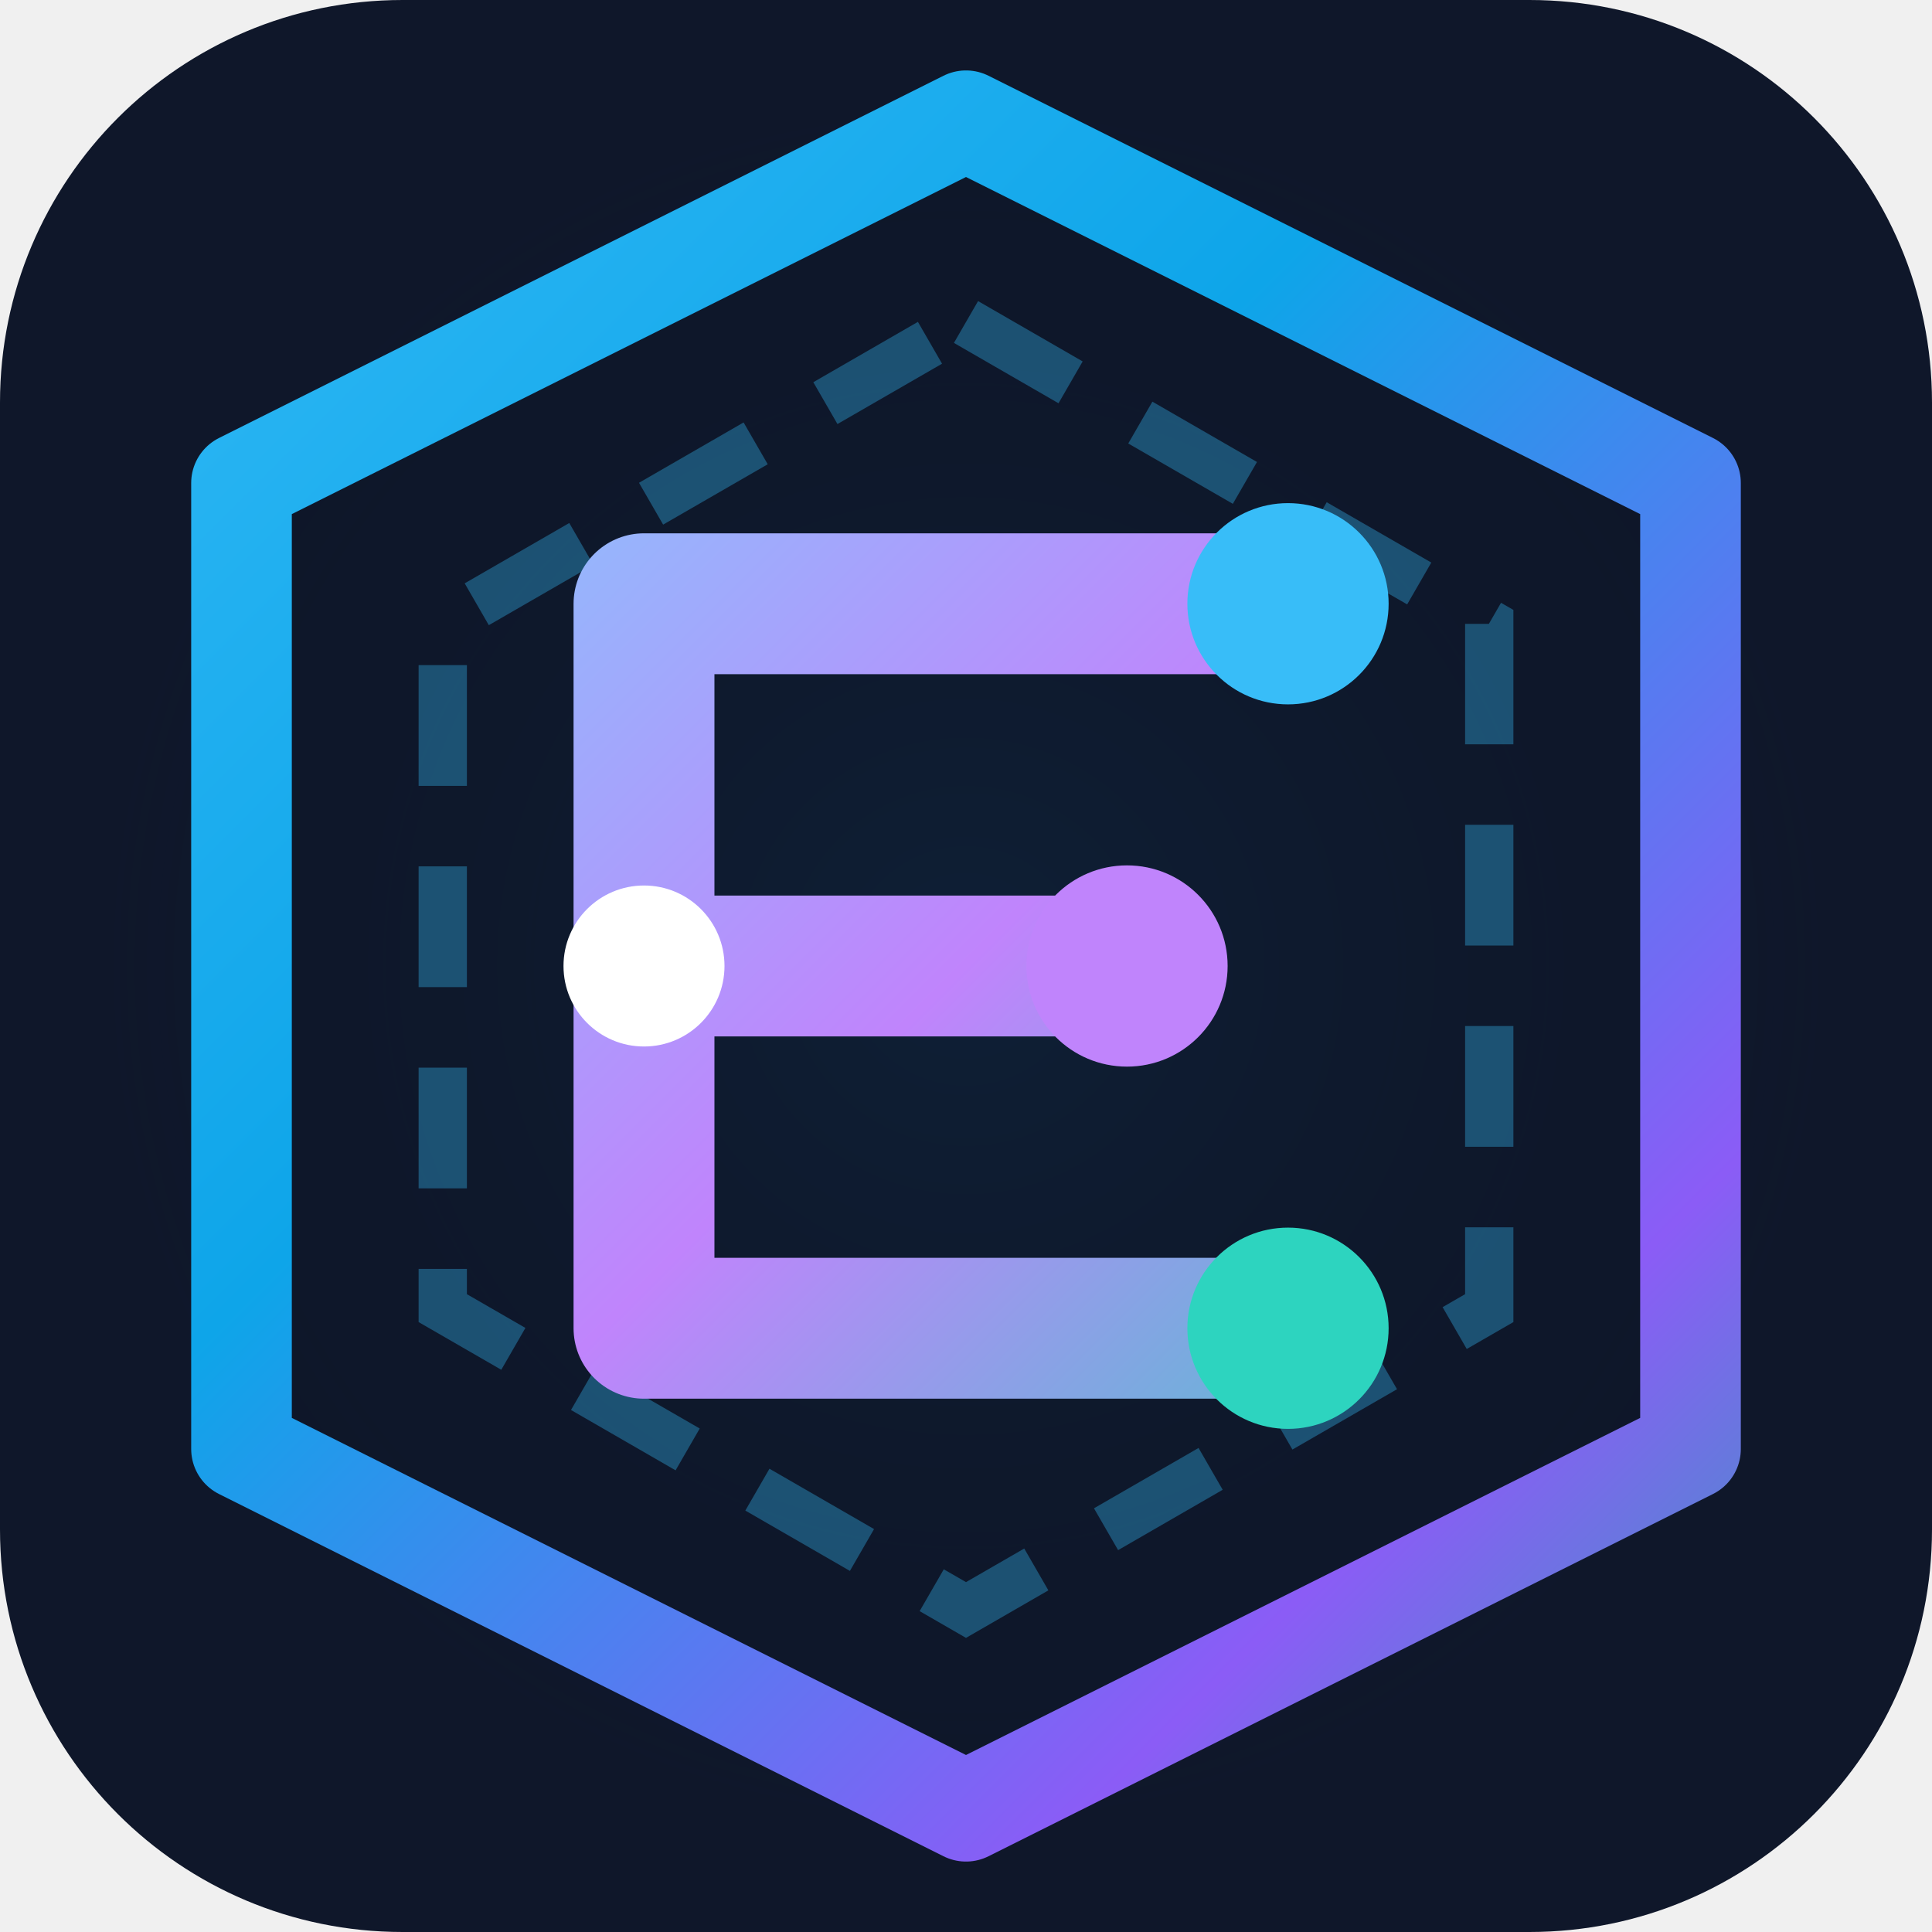
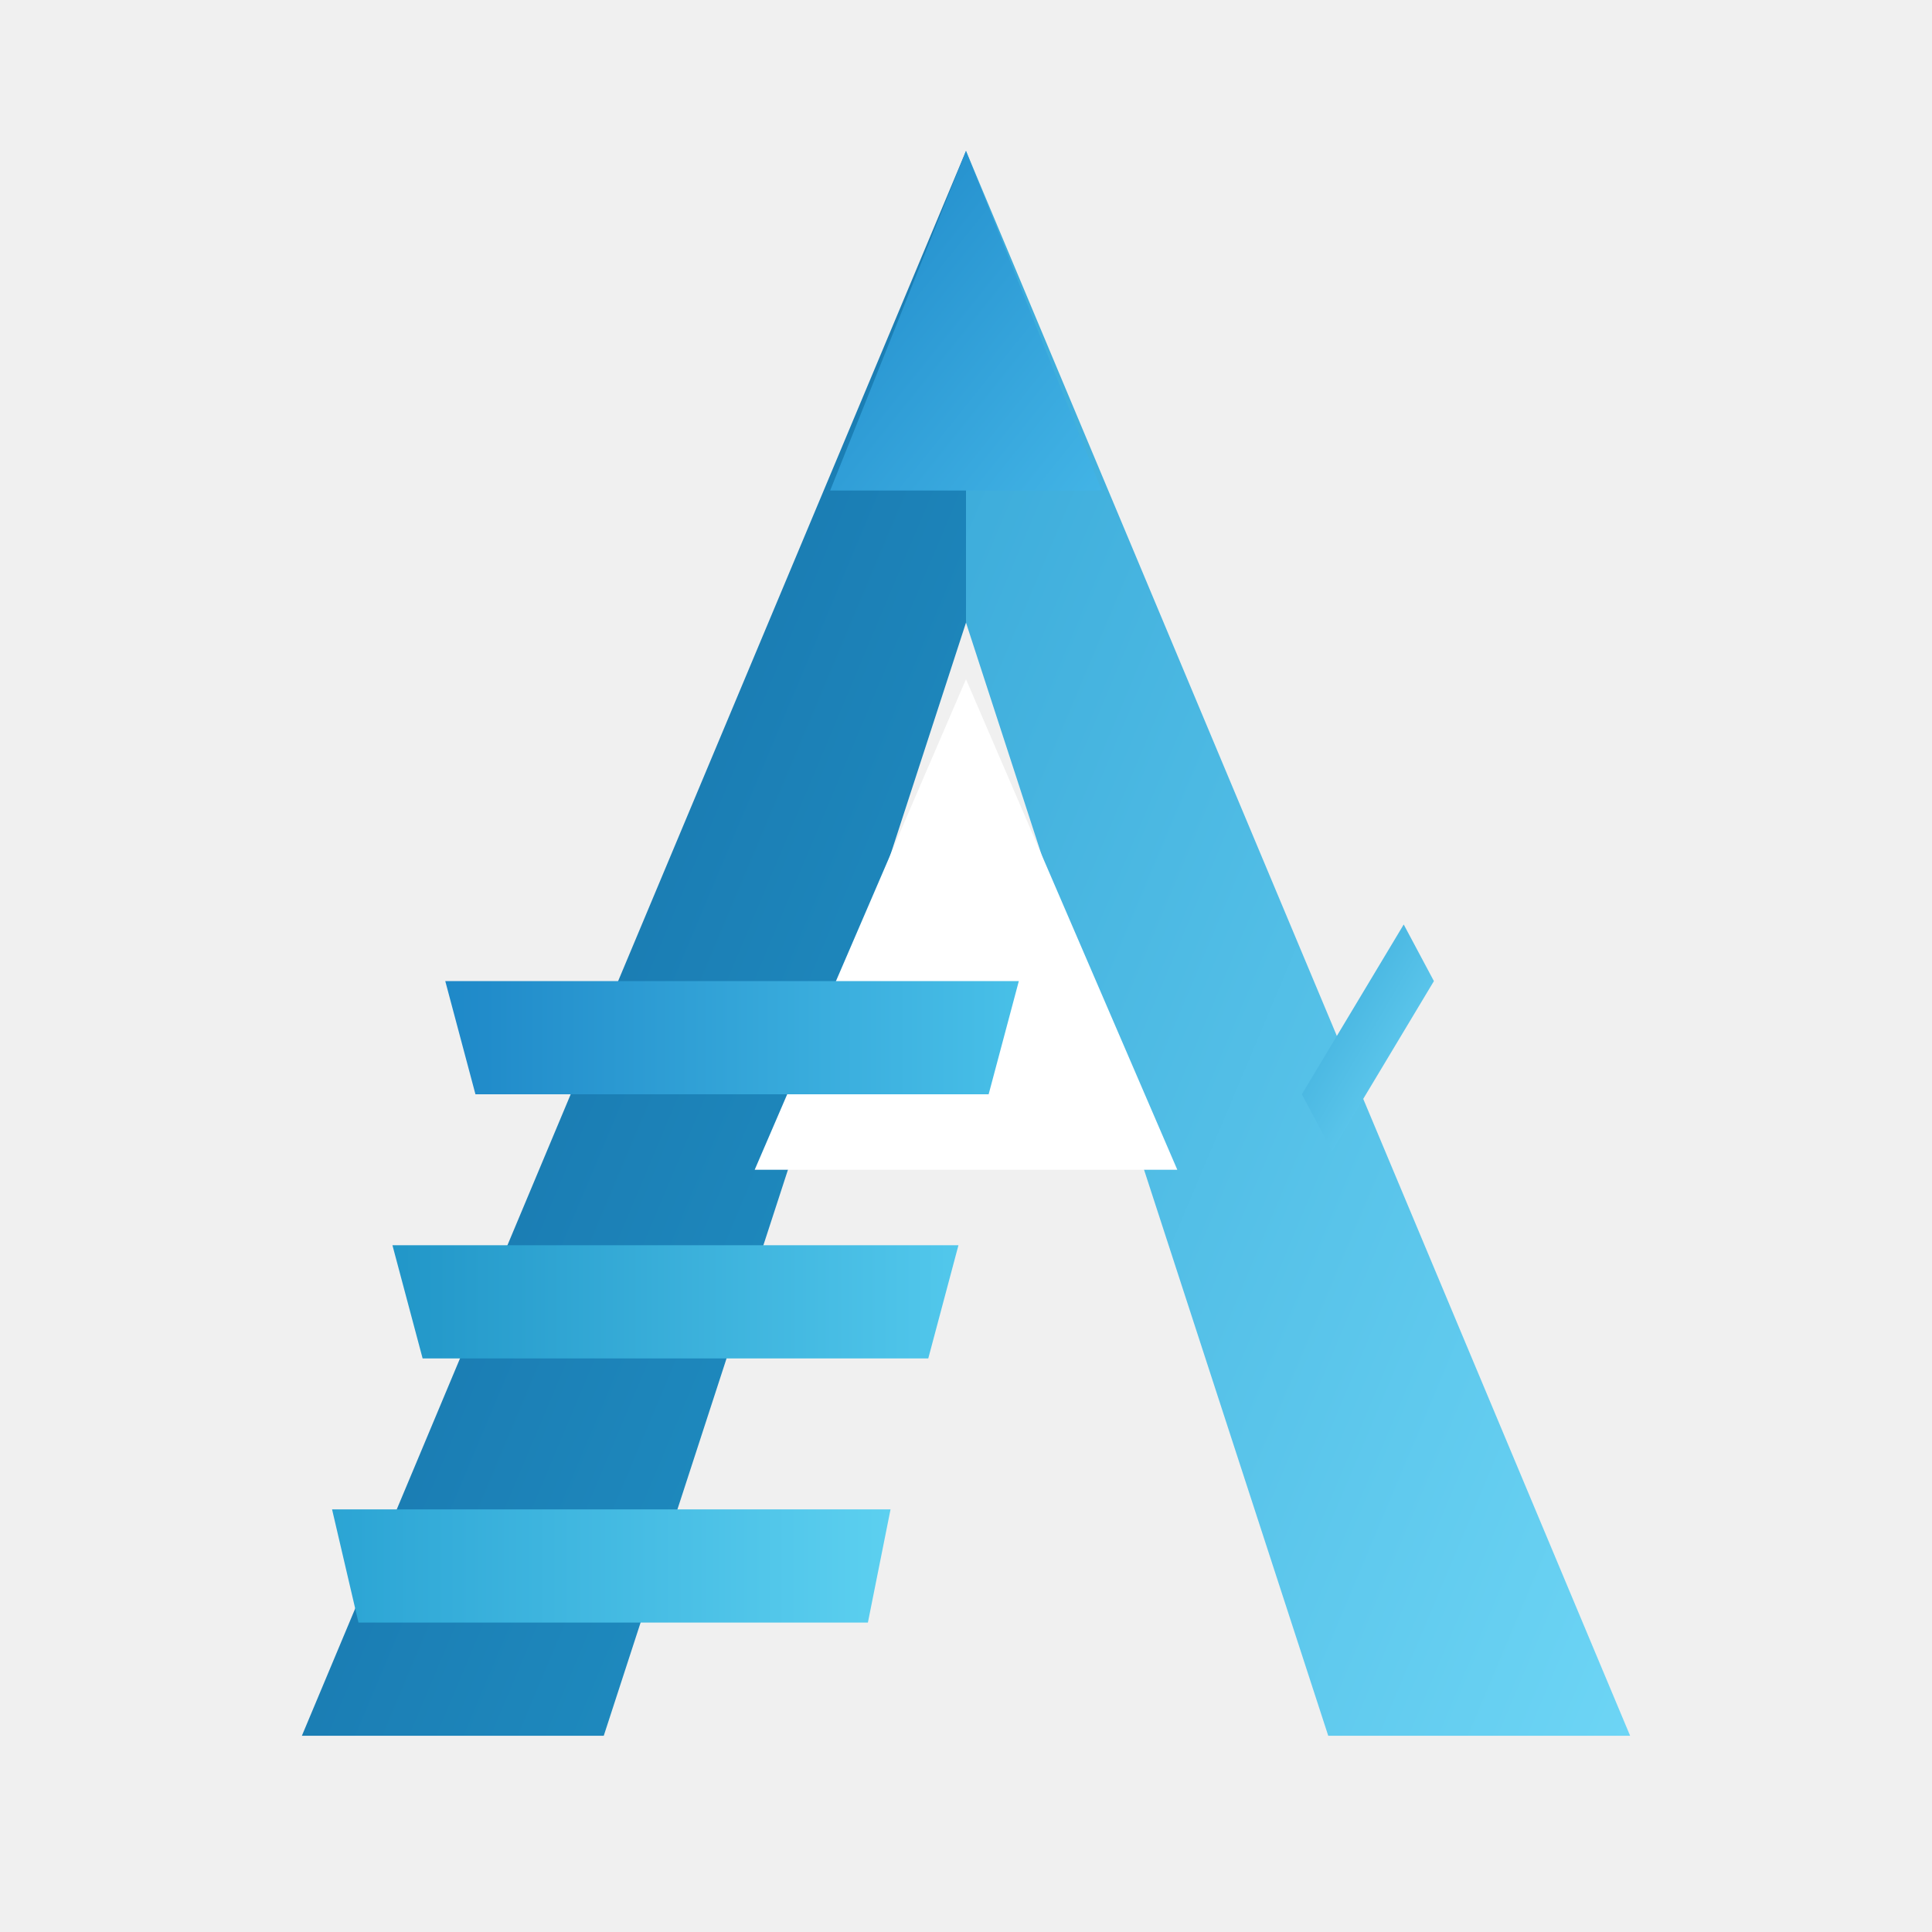
- <svg xmlns="http://www.w3.org/2000/svg" width="48" height="48" viewBox="0 0 48 48" fill="none">
+ <svg xmlns="http://www.w3.org/2000/svg" width="512" height="512" viewBox="0 0 512 512" fill="none">
  <defs>
-     <linearGradient id="eraao-outer-grad" x1="0" y1="0" x2="48" y2="48" gradientUnits="userSpaceOnUse">
-       <stop offset="0%" stop-color="#38bdf8" />
-       <stop offset="40%" stop-color="#0ea5e9" />
-       <stop offset="75%" stop-color="#8b5cf6" />
-       <stop offset="100%" stop-color="#14b8a6" />
+     <linearGradient id="ico-grad-dark" x1="0%" y1="0%" x2="100%" y2="100%">
+       <stop offset="0%" stop-color="#1565a0" />
+       <stop offset="100%" stop-color="#2196c8" />
    </linearGradient>
-     <linearGradient id="eraao-core-grad" x1="8" y1="8" x2="40" y2="40" gradientUnits="userSpaceOnUse">
-       <stop offset="0%" stop-color="#7dd3fc" />
-       <stop offset="50%" stop-color="#c084fc" />
-       <stop offset="100%" stop-color="#2dd4bf" />
+     <linearGradient id="ico-grad-mid" x1="0%" y1="0%" x2="100%" y2="100%">
+       <stop offset="0%" stop-color="#1e88c8" />
+       <stop offset="100%" stop-color="#42b4e6" />
    </linearGradient>
-     <radialGradient id="eraao-glow" cx="50%" cy="50%" r="50%">
-       <stop offset="0%" stop-color="rgba(14, 165, 233, 0.45)" />
-       <stop offset="100%" stop-color="rgba(15, 23, 42, 0)" />
-     </radialGradient>
+     <linearGradient id="ico-grad-light" x1="0%" y1="0%" x2="100%" y2="100%">
+       <stop offset="0%" stop-color="#38a8d8" />
+       <stop offset="100%" stop-color="#6dd5f5" />
+     </linearGradient>
+     <linearGradient id="ico-grad-stripe1" x1="0%" y1="0%" x2="100%" y2="0%">
+       <stop offset="0%" stop-color="#1e88c8" />
+       <stop offset="100%" stop-color="#48c0e8" />
+     </linearGradient>
+     <linearGradient id="ico-grad-stripe2" x1="0%" y1="0%" x2="100%" y2="0%">
+       <stop offset="0%" stop-color="#2196c8" />
+       <stop offset="100%" stop-color="#52c8ec" />
+     </linearGradient>
+     <linearGradient id="ico-grad-stripe3" x1="0%" y1="0%" x2="100%" y2="0%">
+       <stop offset="0%" stop-color="#2ba4d4" />
+       <stop offset="100%" stop-color="#5cd0f0" />
+     </linearGradient>
  </defs>
- 
-   {/* Background */}
-   <rect width="48" height="48" rx="10" fill="#0f172a" />
- 
-   {/* Radiant Glow */}
-   <circle cx="24" cy="24" r="22" fill="url(#eraao-glow)" />
- 
-   {/* Outer Precision Tech Shield */}
-   <path d="M24 3L42 12V36L24 45L6 36V12L24 3Z" stroke="url(#eraao-outer-grad)" stroke-width="2.5" stroke-linejoin="round" fill="rgba(15, 23, 42, 0.85)" />
- 
-   {/* Inner Cyber Hex Geometry */}
-   <path d="M24 8L37 15.5V32.5L24 40L11 32.5V15.5L24 8Z" stroke="rgba(56, 189, 248, 0.35)" stroke-width="1.2" stroke-dasharray="3 2" />
- 
-   {/* Futuristic 'E' Neural Circuit Core */}
-   <path d="M16 15H32M16 15V33M16 24H28M16 33H32" stroke="url(#eraao-core-grad)" stroke-width="3.5" stroke-linecap="round" stroke-linejoin="round" />
- 
-   {/* Quantum Node Spheres */}
-   <circle cx="32" cy="15" r="2.5" fill="#38bdf8" />
-   <circle cx="28" cy="24" r="2.5" fill="#c084fc" />
-   <circle cx="32" cy="33" r="2.5" fill="#2dd4bf" />
- 
-   {/* Center Power Signal Core */}
-   <circle cx="16" cy="24" r="2" fill="#ffffff" />
+   <polygon points="256,40 80,460 160,460 256,165" fill="url(#ico-grad-dark)" />
+   <polygon points="256,40 432,460 352,460 256,165" fill="url(#ico-grad-light)" />
+   <polygon points="256,40 220,130 292,130" fill="url(#ico-grad-mid)" />
+   <polygon points="256,180 200,310 312,310" fill="white" />
+   <polygon points="118,260 270,260 262,290 126,290" fill="url(#ico-grad-stripe1)" />
+   <polygon points="104,330 254,330 246,360 112,360" fill="url(#ico-grad-stripe2)" />
+   <polygon points="88,400 236,400 230,430 95,430" fill="url(#ico-grad-stripe3)" />
+   <polygon points="345,290 372,245 380,260 353,305" fill="url(#ico-grad-light)" />
</svg>
